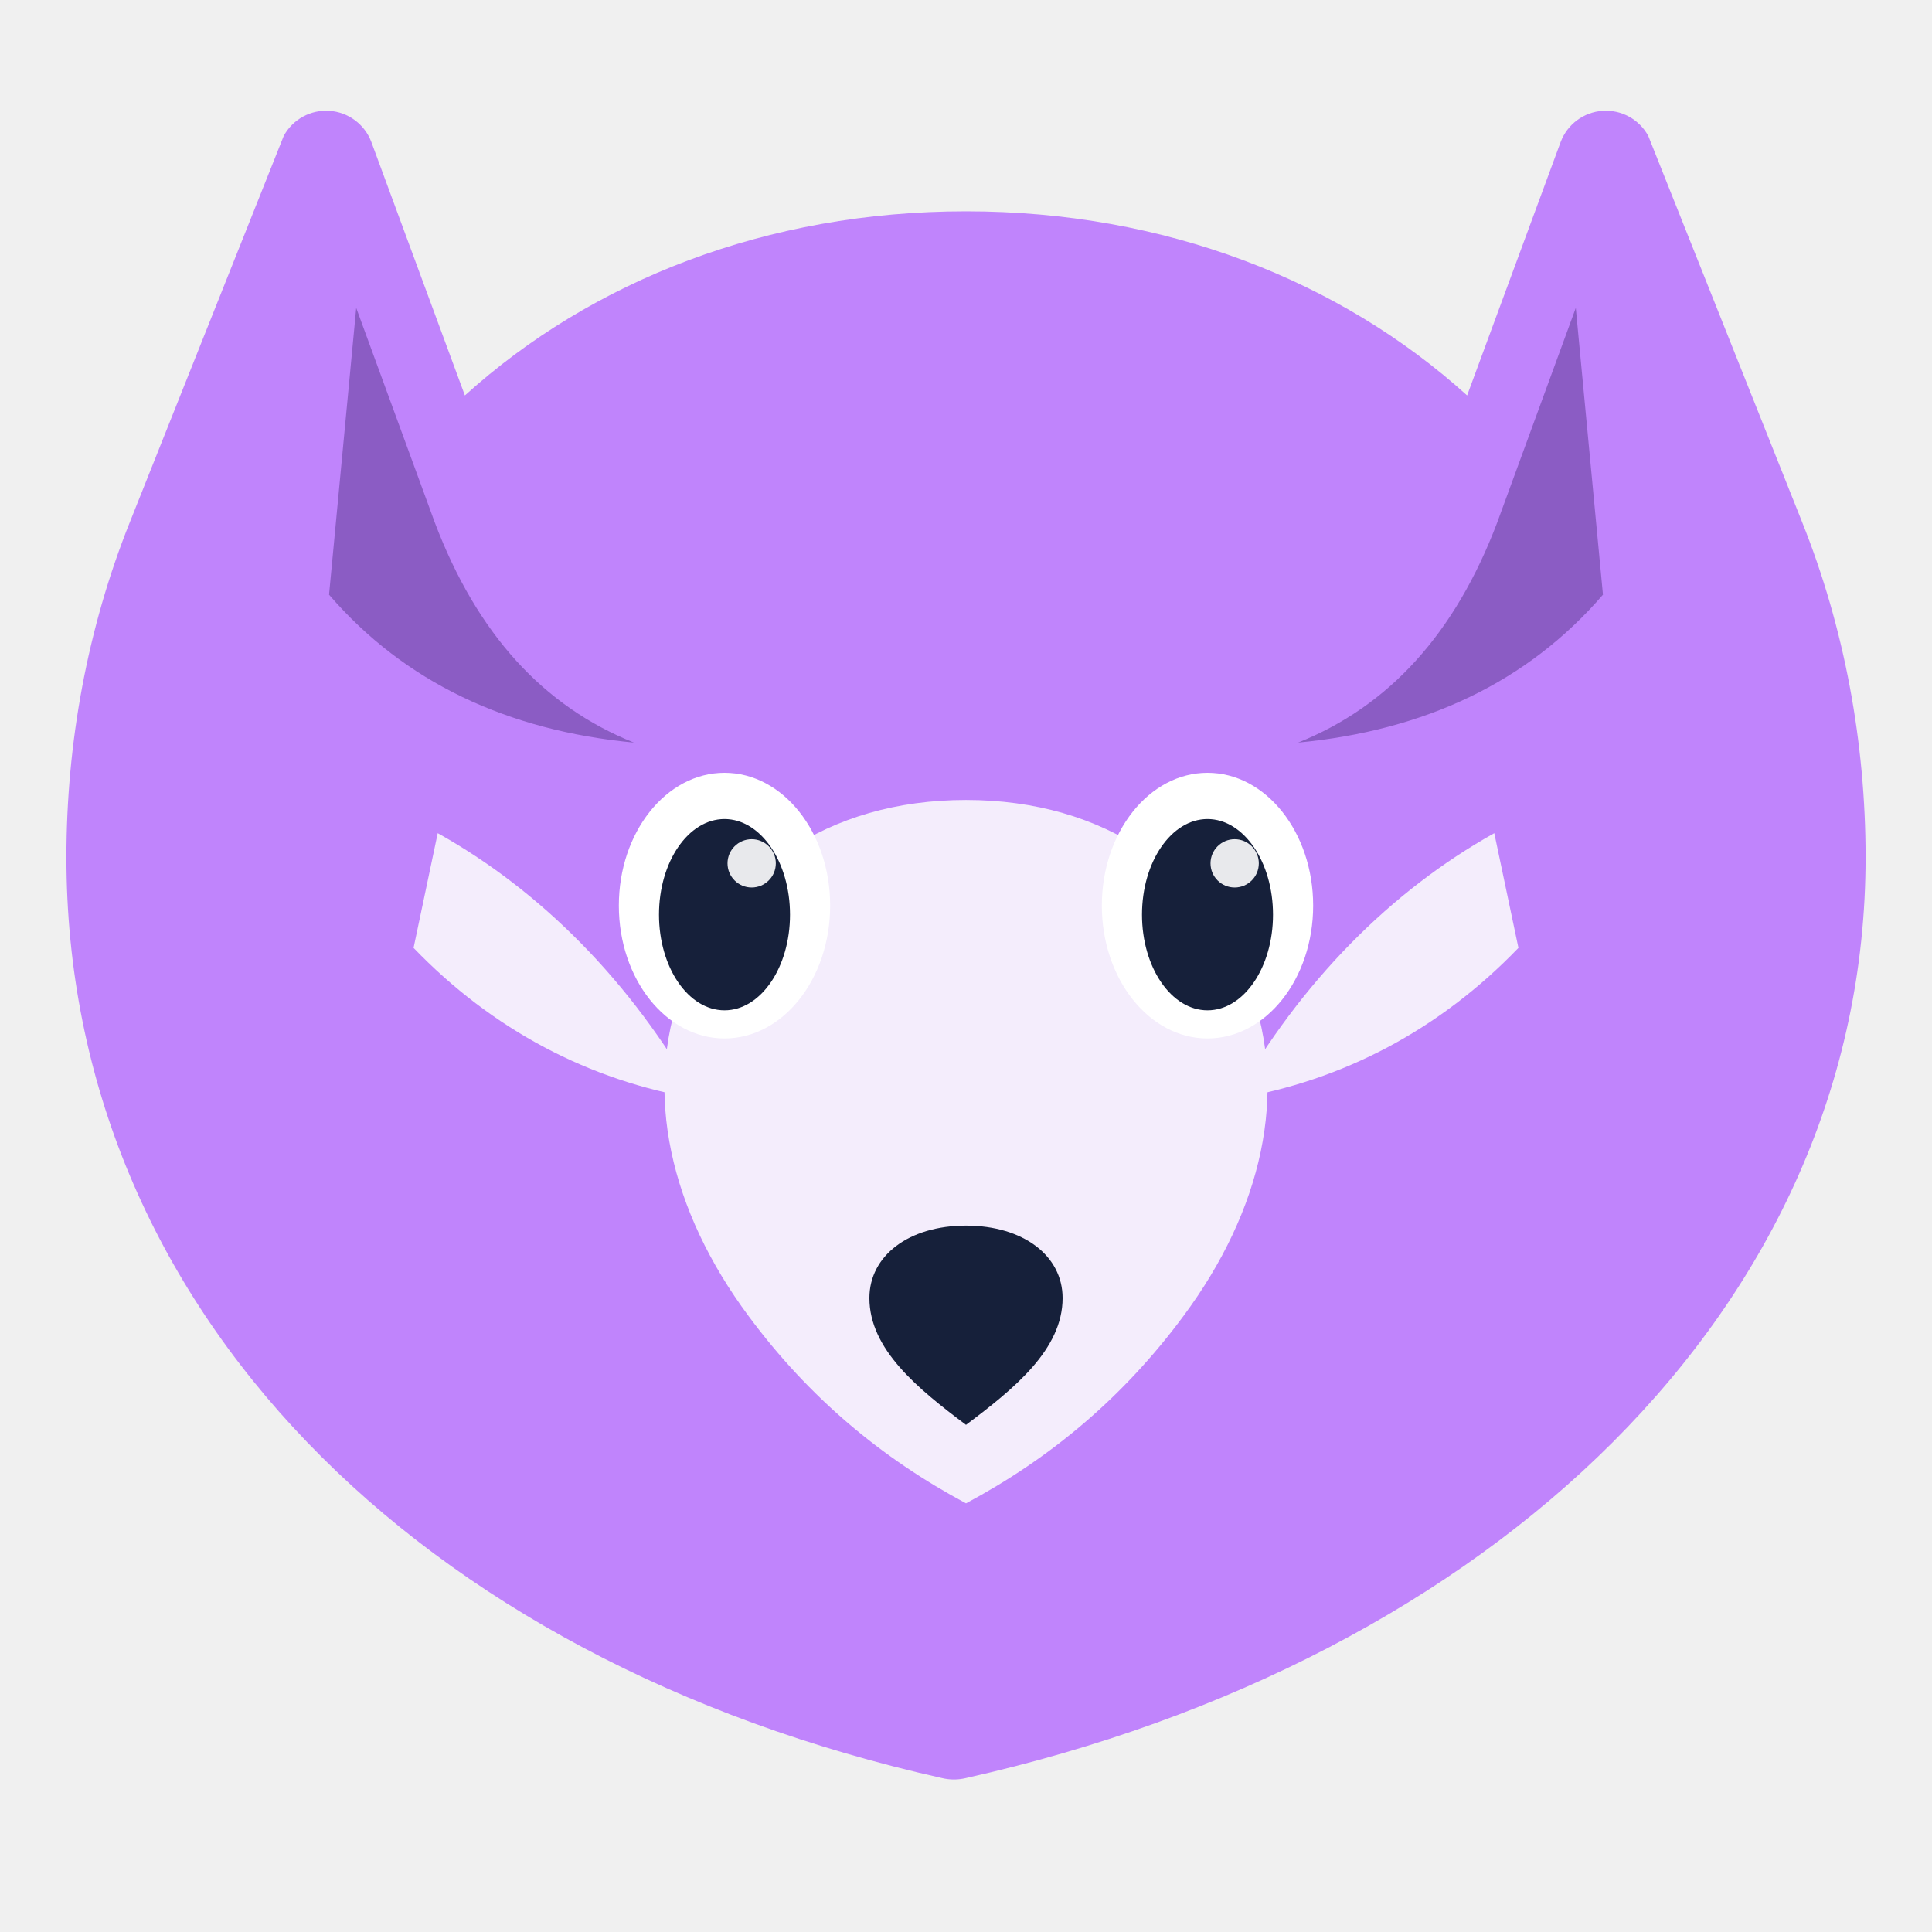
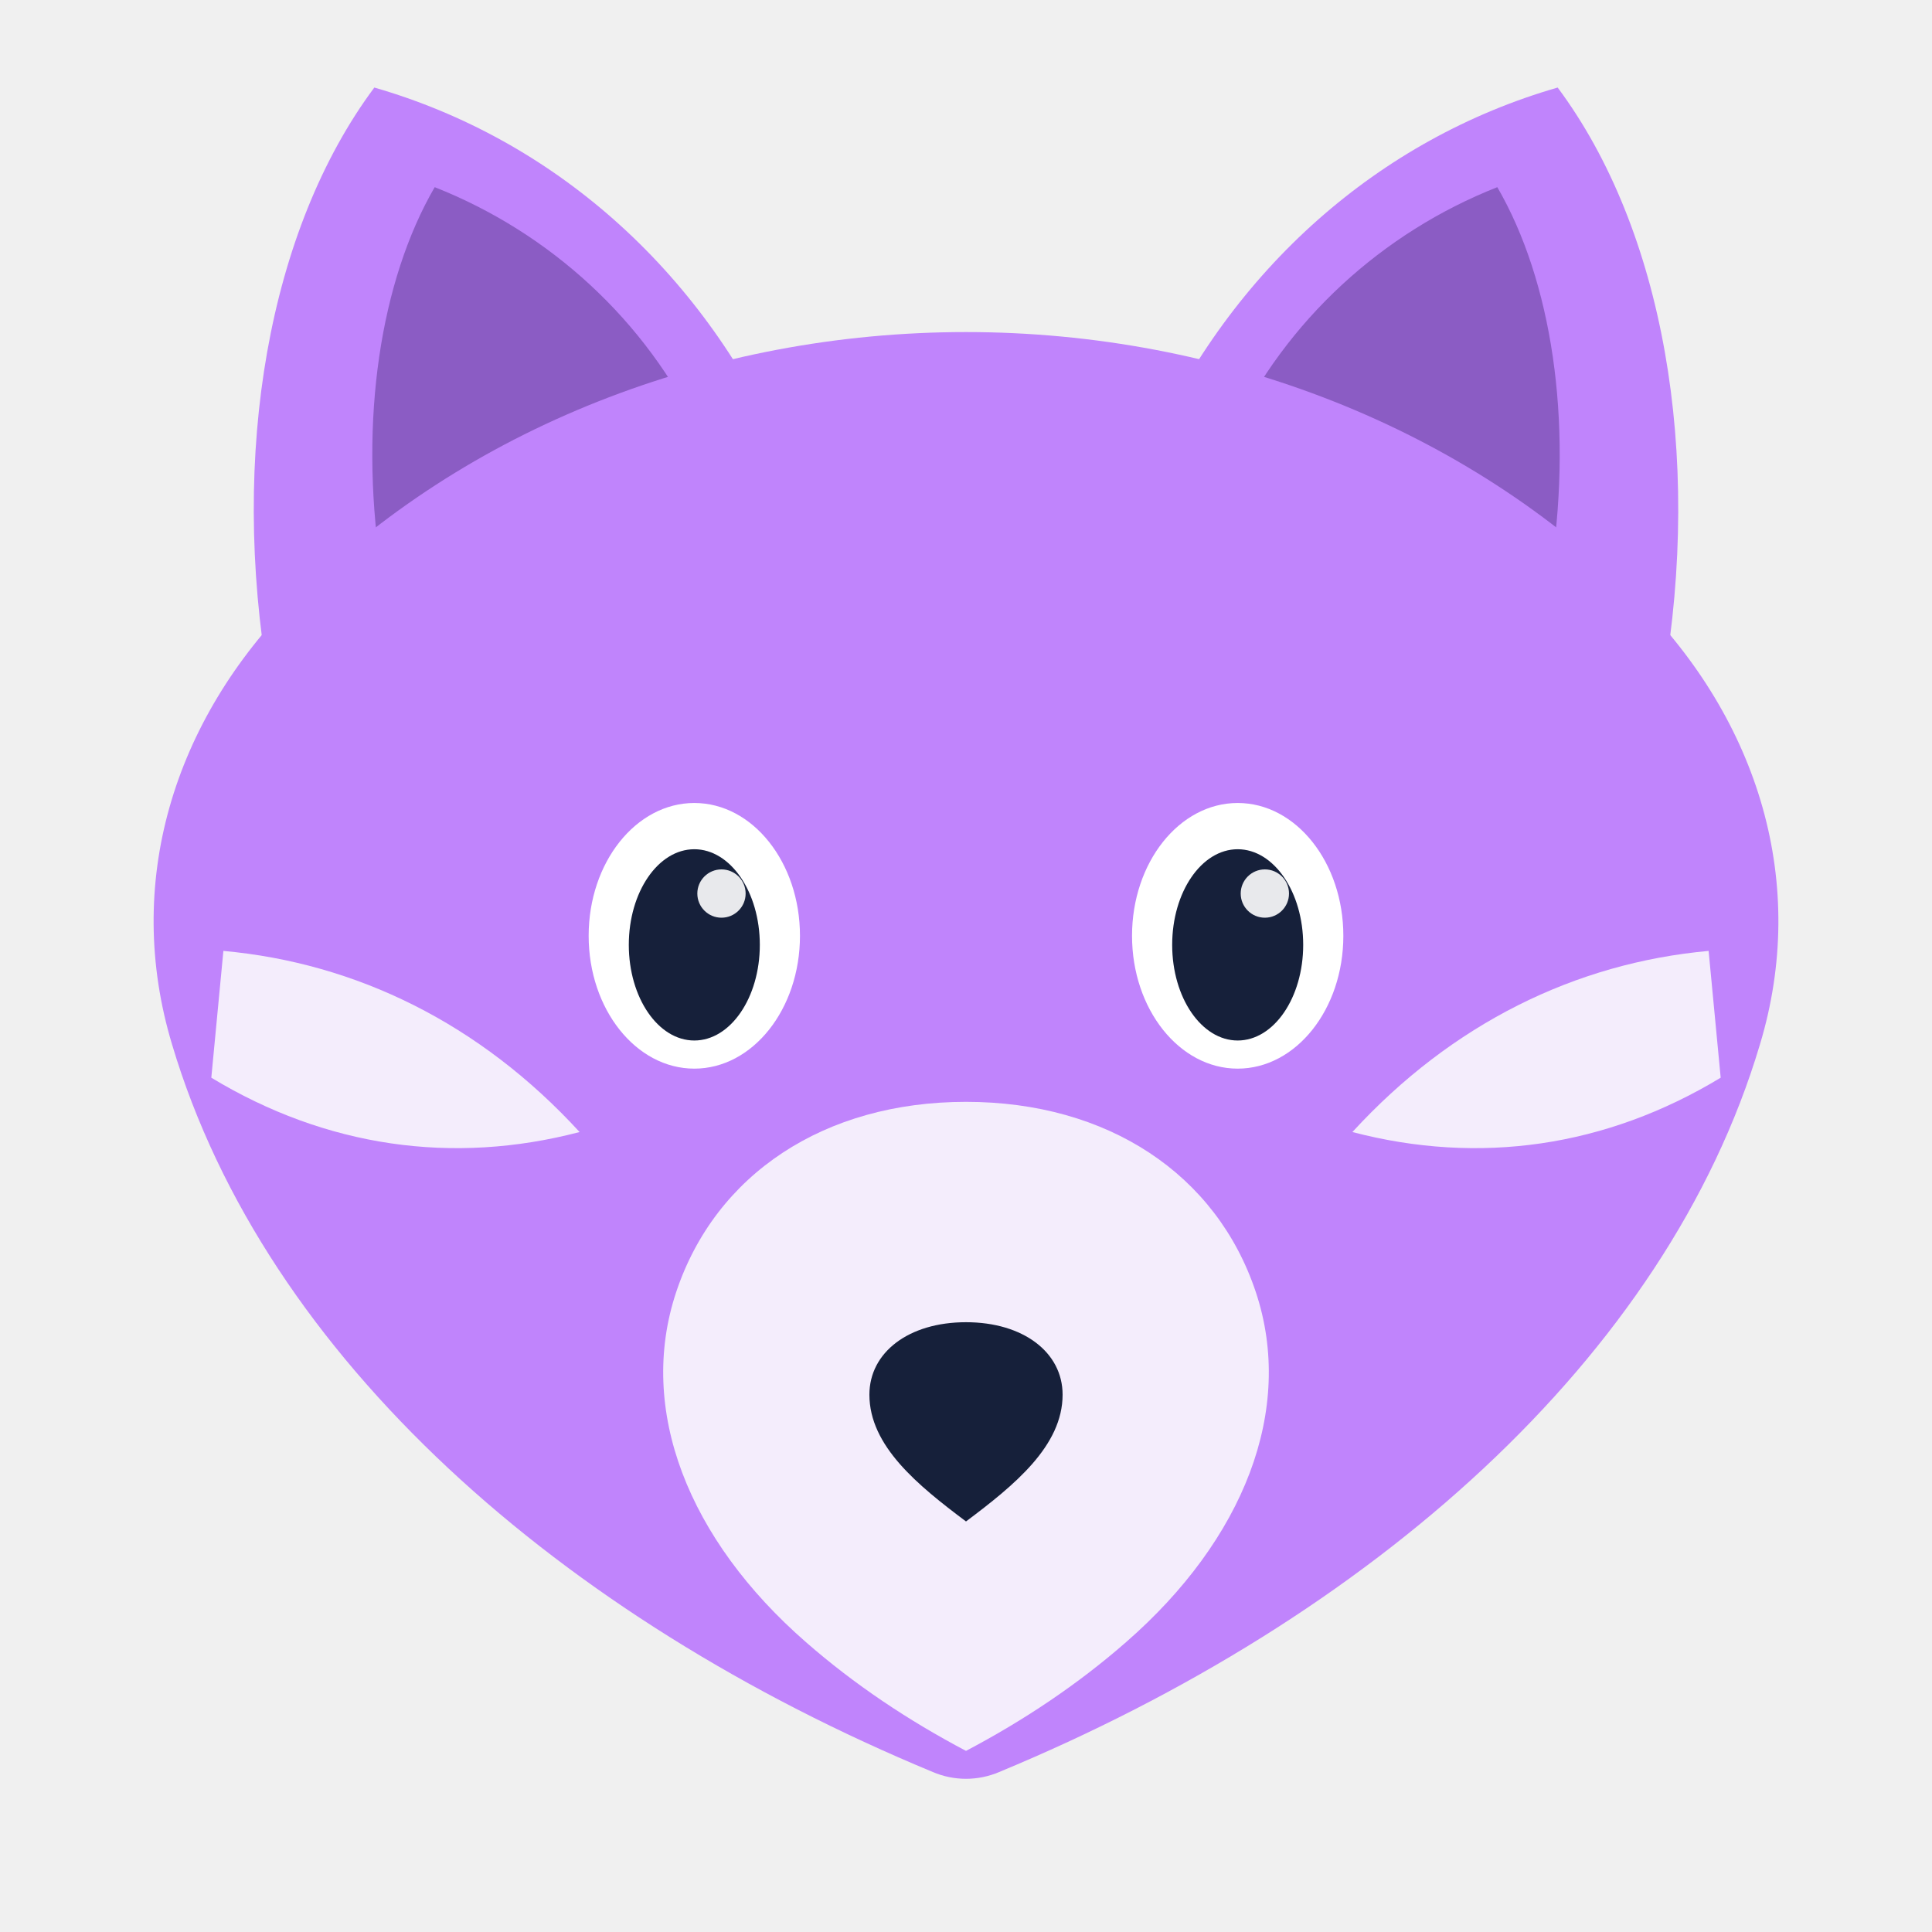
<svg xmlns="http://www.w3.org/2000/svg" viewBox="0 0 64 64" role="img" aria-label="Renard Foox">
-   <path d="M32 7c6.6 0 12.4 2.3 16.6 6.1l3.1-8.4a1.6 1.6 0 0 1 2.9-.2l5.1 12.8c1.4 3.5 2.1 7.3 2.1 11.1 0 14.9-12.4 26.6-29.8 30.5a1.7 1.7 0 0 1-.8 0C13.8 55 2.2 43.3 2.2 28.4c0-3.8.7-7.6 2.1-11.1L9.4 4.5a1.6 1.6 0 0 1 2.9.2l3.1 8.4C19.6 9.3 25.4 7 32 7z" fill="#c084fc" />
-   <path d="M11.8 10.2l2.6 7.1c1.4 3.7 3.6 6.1 6.6 7.3-4.2-.4-7.6-2-10.1-4.9z" fill="#8b5cc4" />
-   <path d="M52.2 10.2l-2.6 7.1c-1.4 3.7-3.6 6.1-6.6 7.3 4.2-.4 7.6-2 10.1-4.9z" fill="#8b5cc4" />
-   <path d="M14.5 27.6c3.4 1.9 6.4 4.9 8.6 8.8-3.6-.6-6.8-2.3-9.4-5z" fill="#f4edfc" />
-   <path d="M49.5 27.6c-3.4 1.9-6.4 4.9-8.6 8.8 3.6-.6 6.8-2.3 9.4-5z" fill="#f4edfc" />
-   <path d="M32 26.5c4.6 0 8 2.4 9.4 6.2 1.3 3.5.4 7.4-2.2 10.9-2 2.7-4.4 4.7-7.2 6.2-2.8-1.5-5.2-3.5-7.2-6.2-2.6-3.5-3.5-7.4-2.2-10.9 1.4-3.8 4.8-6.2 9.4-6.2z" fill="#f4edfc" />
-   <ellipse cx="24.0" cy="30.0" rx="3.5" ry="4.4" fill="#ffffff" />
-   <ellipse cx="24.0" cy="30.3" rx="2.17" ry="3.168" fill="#16203a" />
-   <circle cx="24.9" cy="28.6" r="0.8" fill="#ffffff" opacity=".9" />
-   <ellipse cx="40.0" cy="30.0" rx="3.5" ry="4.4" fill="#ffffff" />
-   <ellipse cx="40.0" cy="30.3" rx="2.17" ry="3.168" fill="#16203a" />
-   <circle cx="40.9" cy="28.6" r="0.8" fill="#ffffff" opacity=".9" />
-   <path d="M32 40.6c1.9 0 3.2 1 3.2 2.4 0 1.7-1.6 3-3.2 4.2-1.6-1.2-3.2-2.5-3.2-4.2 0-1.4 1.3-2.4 3.2-2.4z" fill="#16203a" />
+   <path d="M8.9 22.6C7.6 15 8.9 7.6 12.4 2.9C18.3 4.6 23.2 8.9 25.9 14.9C22.4 19.3 17.2 22.2 8.9 22.6Z" fill="#c084fc" />
+   <path d="M55.1 22.6C56.4 15 55.1 7.6 51.6 2.9C45.7 4.6 40.8 8.9 38.1 14.9C41.6 19.3 46.8 22.2 55.1 22.6Z" fill="#c084fc" />
+   <path d="M12.6 18.7C11.9 13.9 12.6 9.3 14.4 6.2C18.2 7.7 21.4 10.6 23.2 14.4C20.6 17 17.1 18.5 12.6 18.7Z" fill="#8b5cc4" />
+   <path d="M51.4 18.7C52.1 13.9 51.4 9.3 49.6 6.2C45.8 7.7 42.6 10.6 40.8 14.4C43.4 17 46.9 18.5 51.4 18.7Z" fill="#8b5cc4" />
+   <path d="M32 11C40.5 11 48.6 14.2 54.2 19.8C58.3 23.9 59.9 29.3 58.3 34.6C55.2 45 45.4 53.6 33.1 58.7a2.8 2.8 0 0 1-2.2 0C18.6 53.6 8.8 45 5.7 34.6C4.1 29.3 5.7 23.9 9.8 19.8C15.4 14.2 23.5 11 32 11Z" fill="#c084fc" />
+   <path d="M7.4 31.5C11.8 31.9 15.9 33.9 19.2 37.5C15 38.6 10.8 38 7 35.7Z" fill="#f4edfc" />
+   <path d="M56.6 31.5C52.2 31.9 48.1 33.9 44.8 37.5C49 38.6 53.2 38 57 35.7Z" fill="#f4edfc" />
+   <path d="M32 36.5C36.7 36.5 40.3 38.9 41.6 42.8C42.9 46.7 41.2 51 37.3 54.4C35.7 55.8 33.9 57 32 58C30.1 57 28.3 55.8 26.7 54.4C22.8 51 21.1 46.7 22.4 42.8C23.7 38.9 27.3 36.5 32 36.5Z" fill="#f4edfc" />
+   <ellipse cx="23.0" cy="31.0" rx="3.5" ry="4.4" fill="#ffffff" />
+   <ellipse cx="23.0" cy="31.3" rx="2.17" ry="3.168" fill="#16203a" />
+   <circle cx="23.9" cy="29.6" r="0.8" fill="#ffffff" opacity=".9" />
+   <ellipse cx="41.0" cy="31.0" rx="3.5" ry="4.4" fill="#ffffff" />
+   <ellipse cx="41.0" cy="31.3" rx="2.17" ry="3.168" fill="#16203a" />
+   <circle cx="41.9" cy="29.6" r="0.8" fill="#ffffff" opacity=".9" />
+   <path d="M32 43.8c1.9 0 3.2 1 3.2 2.4 0 1.7-1.6 3-3.2 4.2-1.6-1.2-3.2-2.5-3.2-4.2 0-1.4 1.3-2.4 3.2-2.4z" fill="#16203a" />
</svg>
